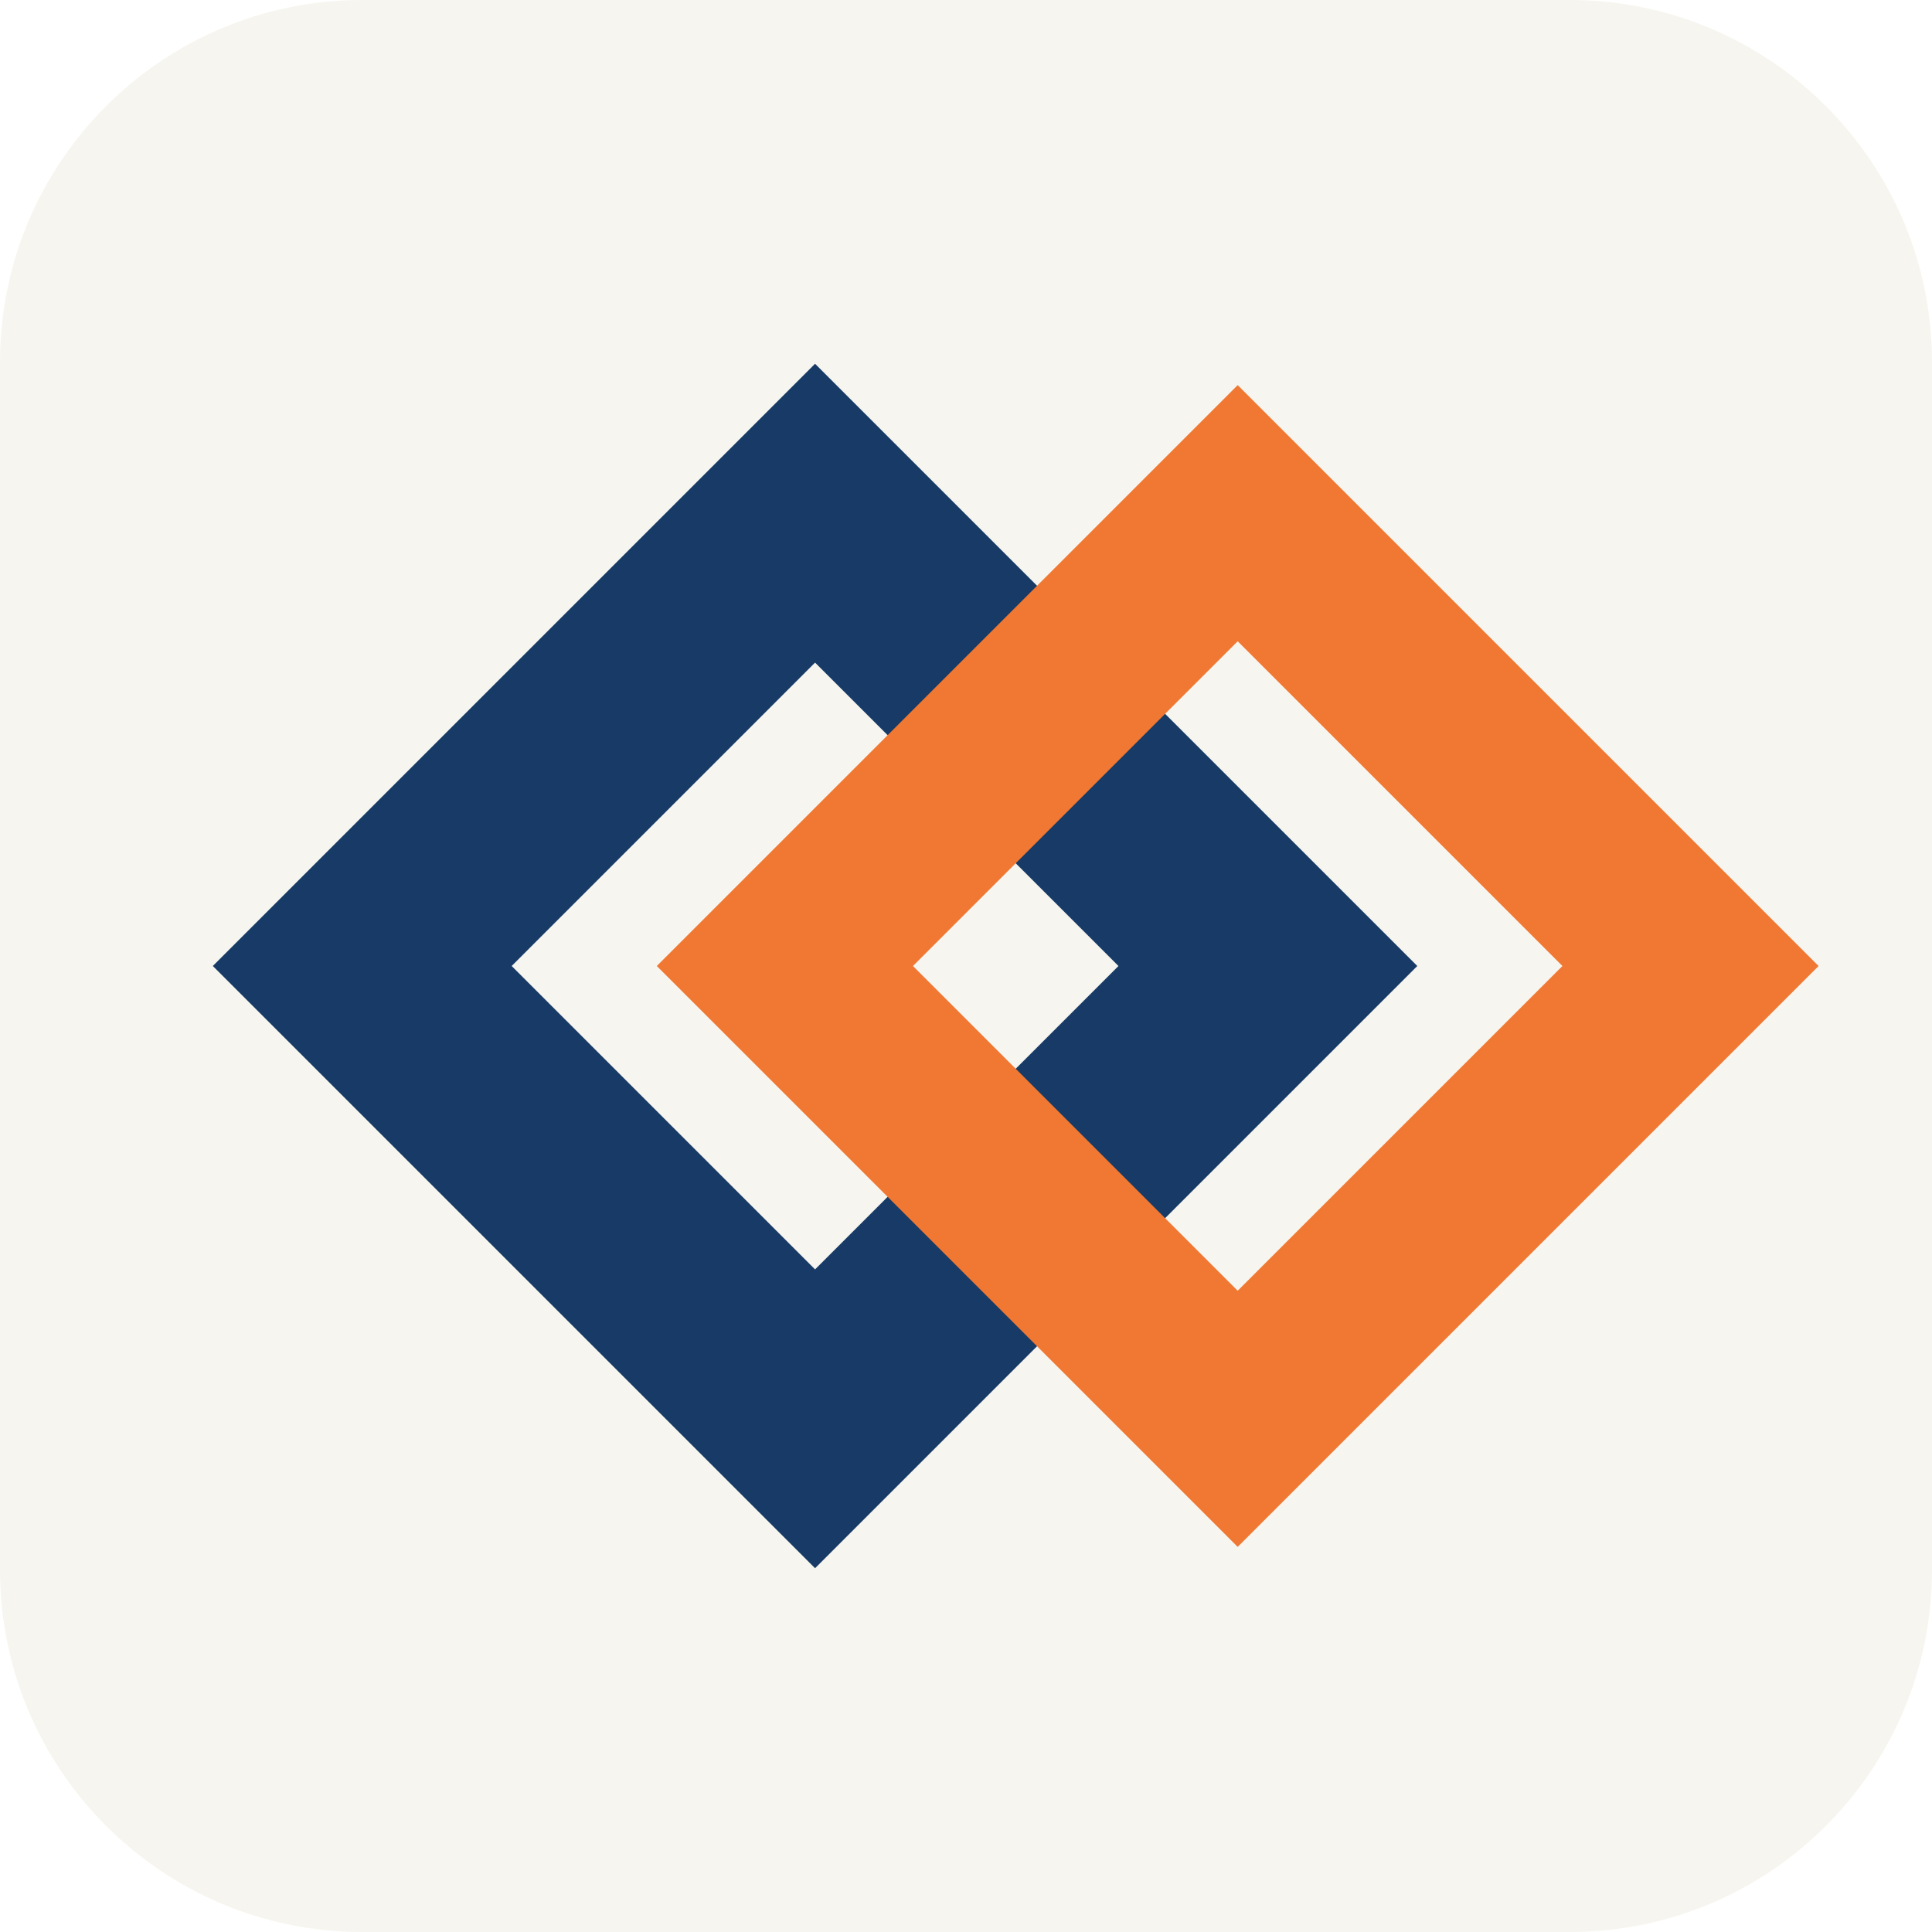
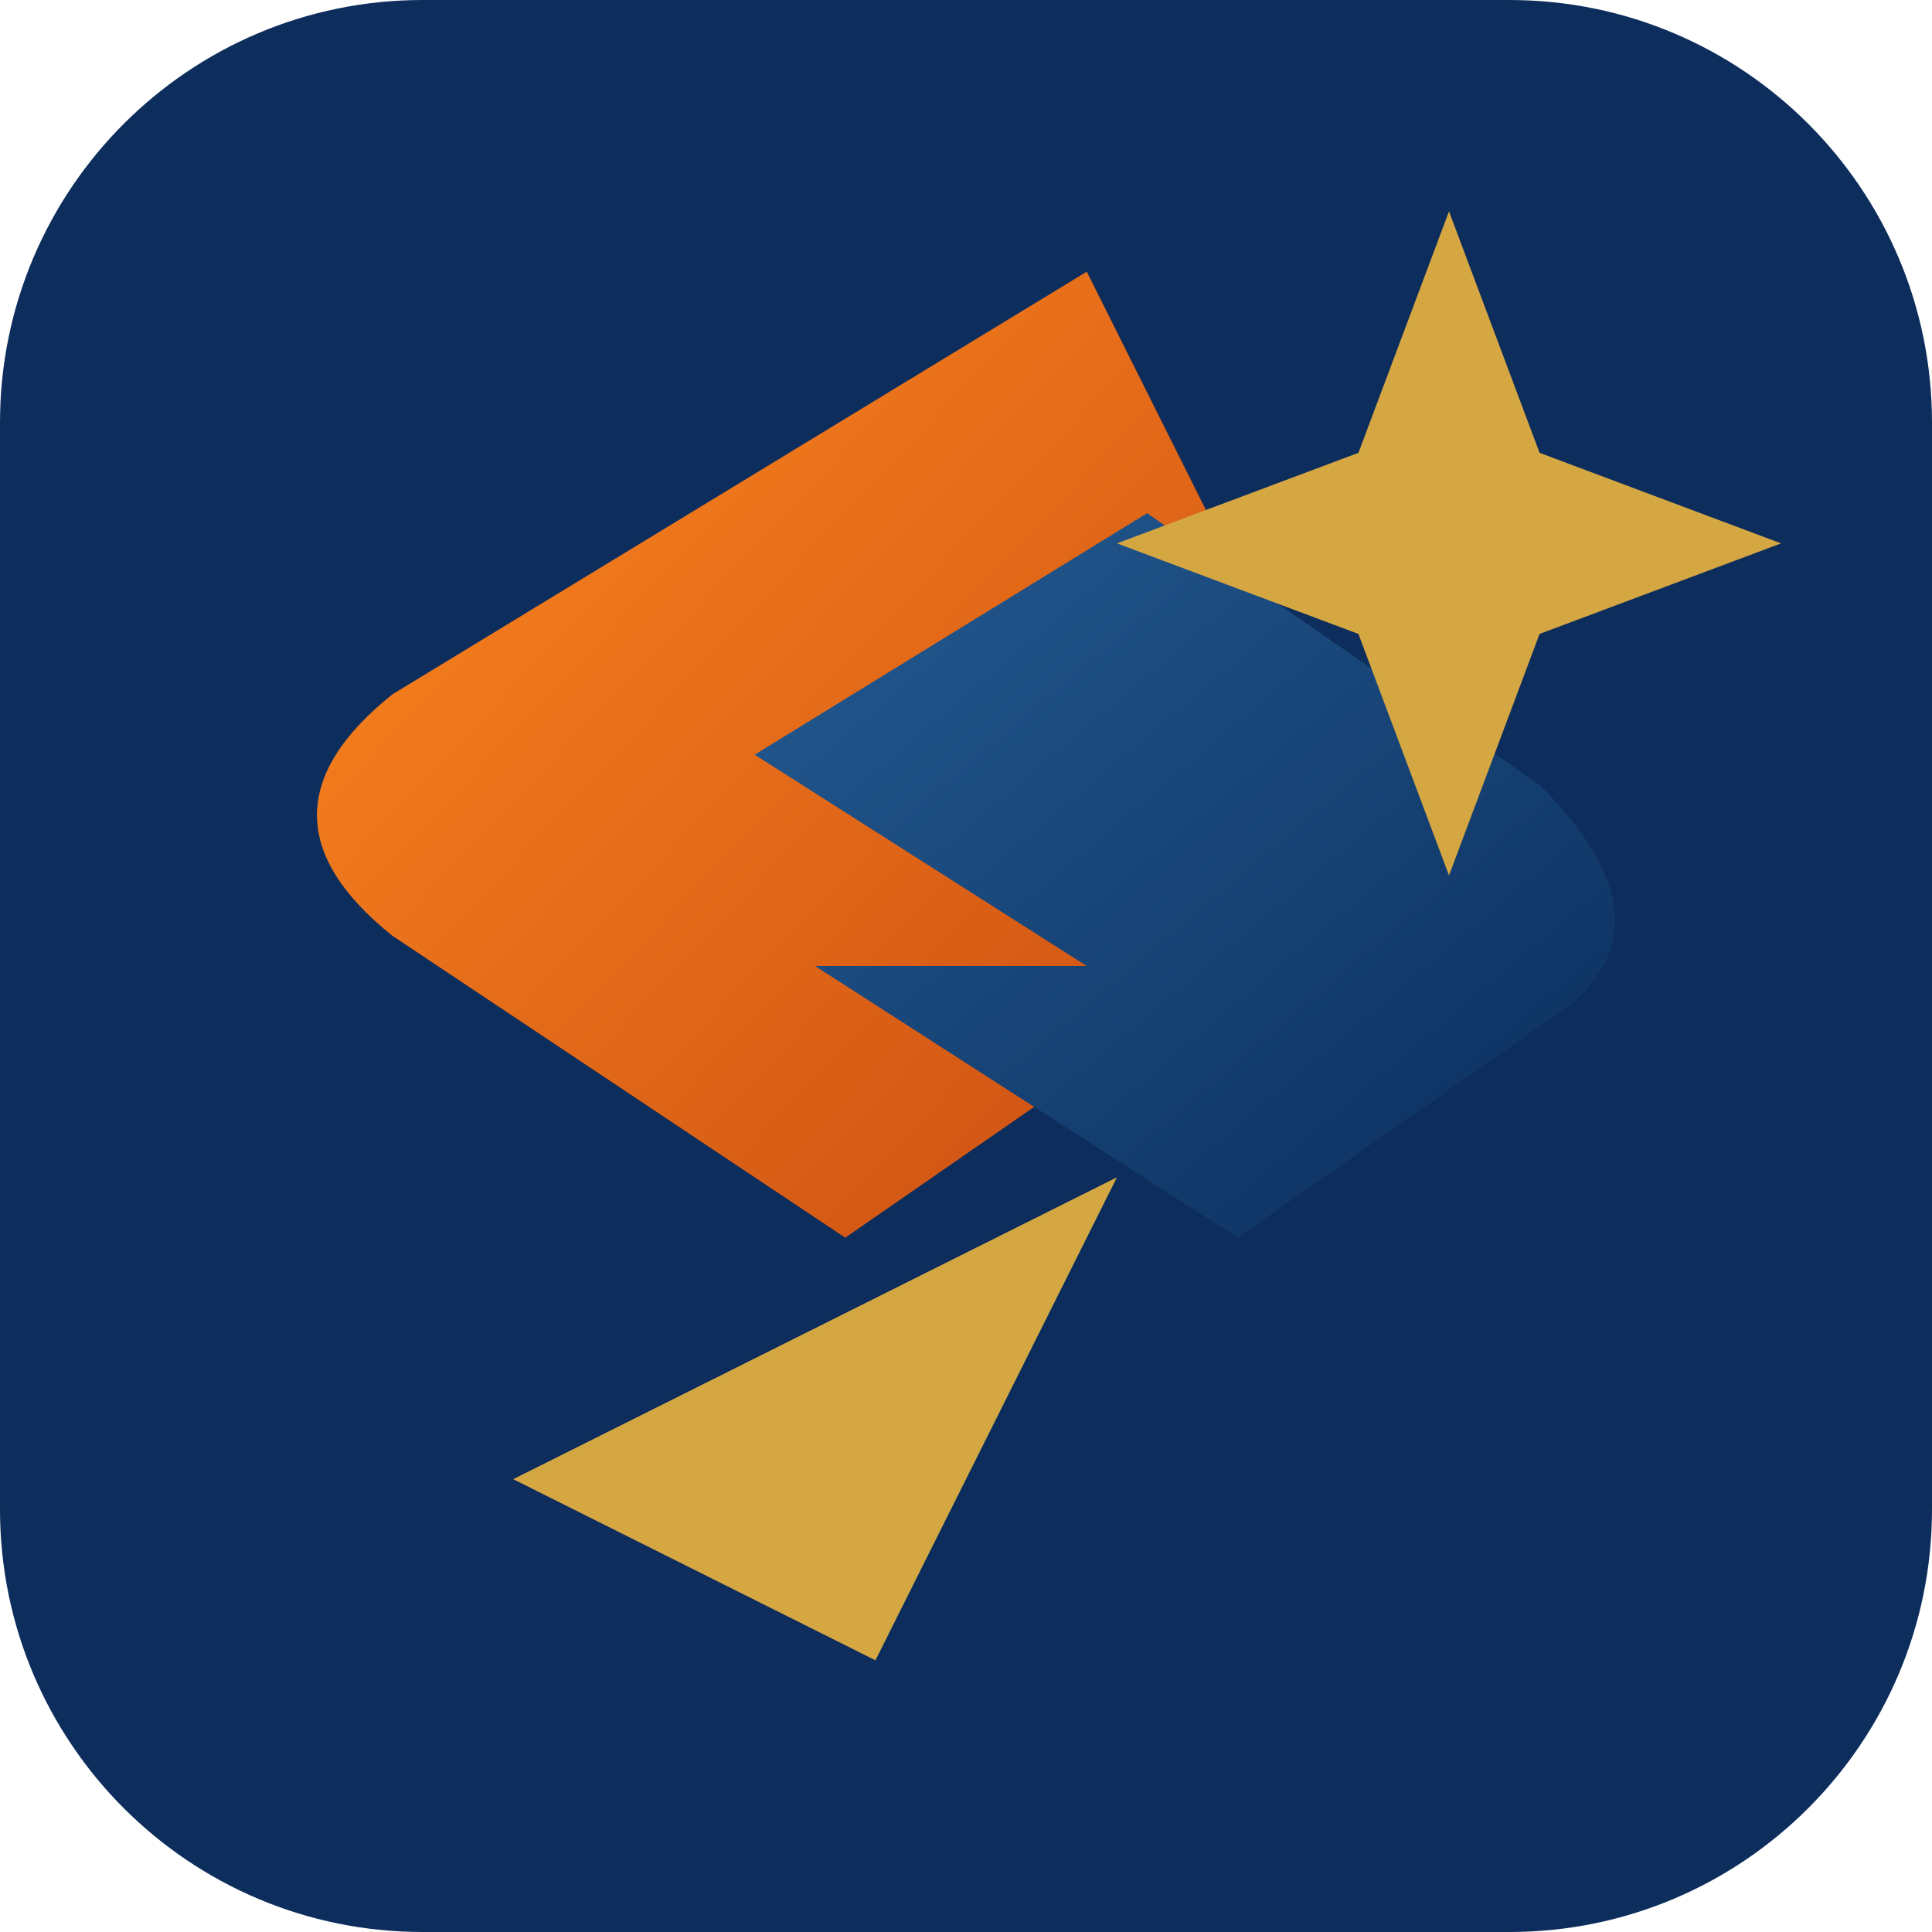
<svg xmlns="http://www.w3.org/2000/svg" viewBox="0 0 64 64">
-   <rect width="64" height="64" rx="12" fill="#f7f5ef" />
-   <path d="M12 32 27 17 42 32 27 47Z" fill="none" stroke="#173b66" stroke-width="7" />
-   <path d="M26 32 41 17 56 32 41 47Z" fill="none" stroke="#f07832" stroke-width="6" />
+   <defs>
+     <linearGradient id="o" x2="1" y2="1">
+       <stop stop-color="#ff8a20" />
+       <stop offset="1" stop-color="#c94c12" />
+     </linearGradient>
+     <linearGradient id="b" x2="1" y2="1">
+       <stop stop-color="#245b92" />
+       <stop offset="1" stop-color="#0b2d5c" />
+     </linearGradient>
+   </defs>
+   <rect width="64" height="64" rx="14" fill="#0d2d5c" />
+   <path d="M36 9 13 23q-5 4 0 8l15 10 13-9-13-8 12-7z" fill="url(#o)" />
+   <path d="m27 32 14 9 10-7q5-3 0-8L38 17l-13 8 11 7z" fill="url(#b)" />
+   <path d="m17 49 20-10-8 16z" fill="#d4a742" />
+   <path d="m48 7 3 8 8 3-8 3-3 8-3-8-8-3 8-3z" fill="#d4a742" />
</svg>
